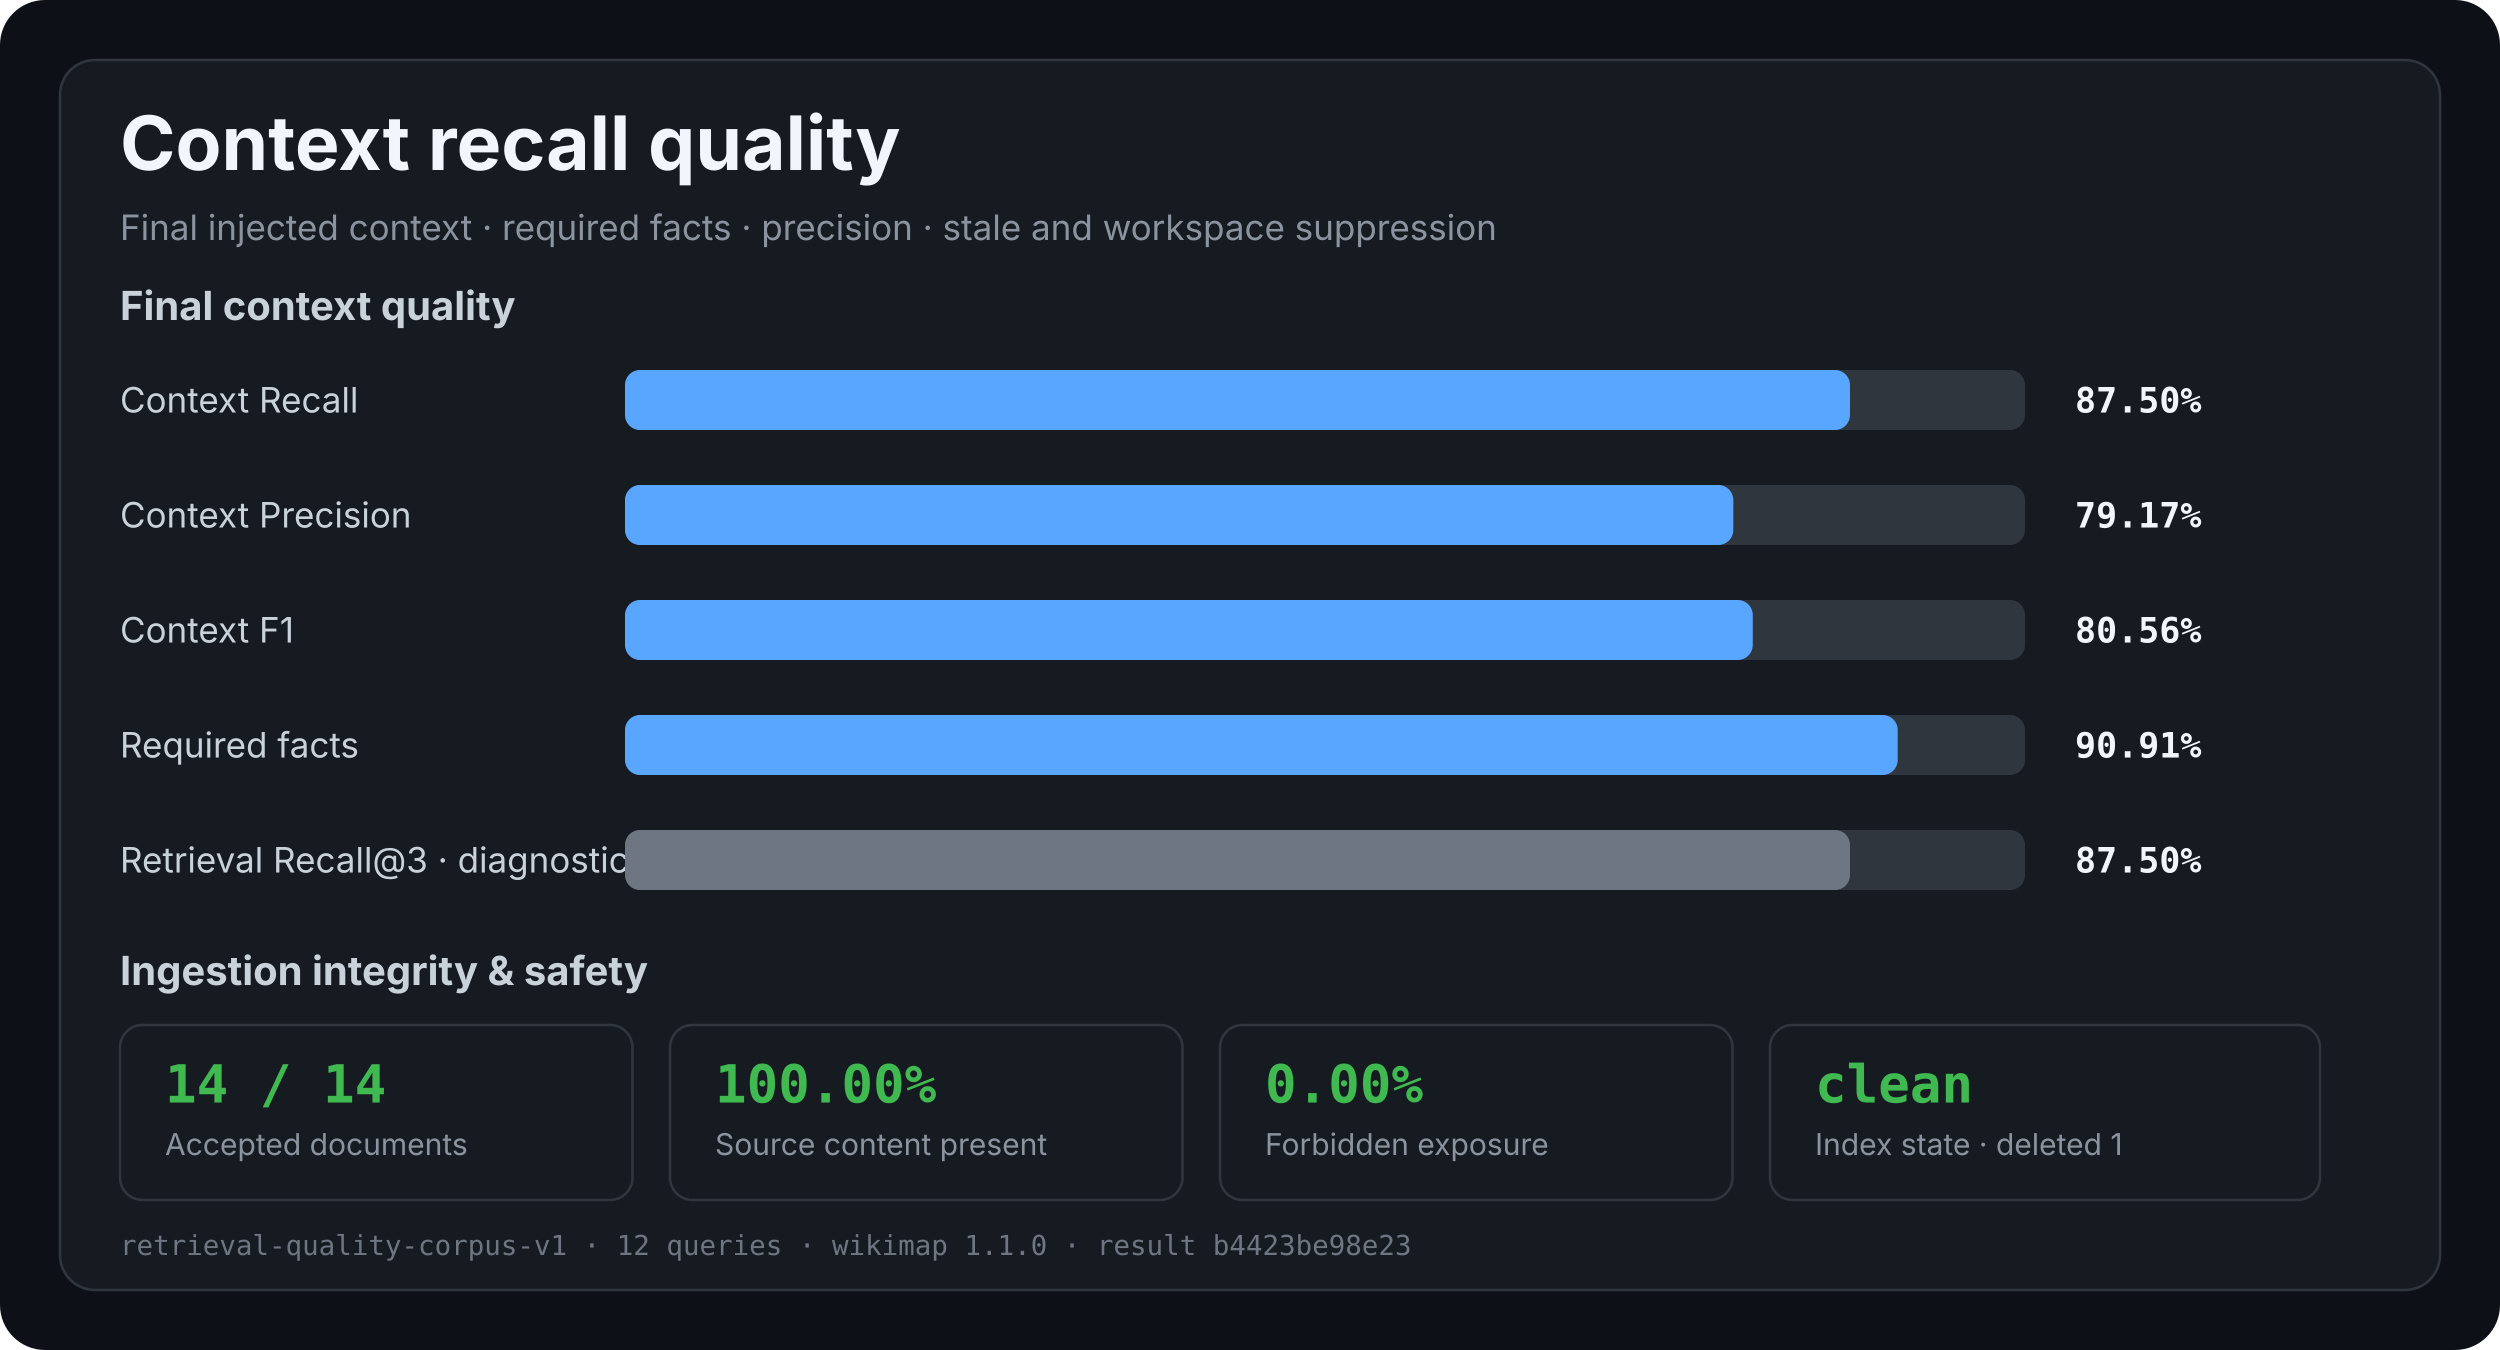
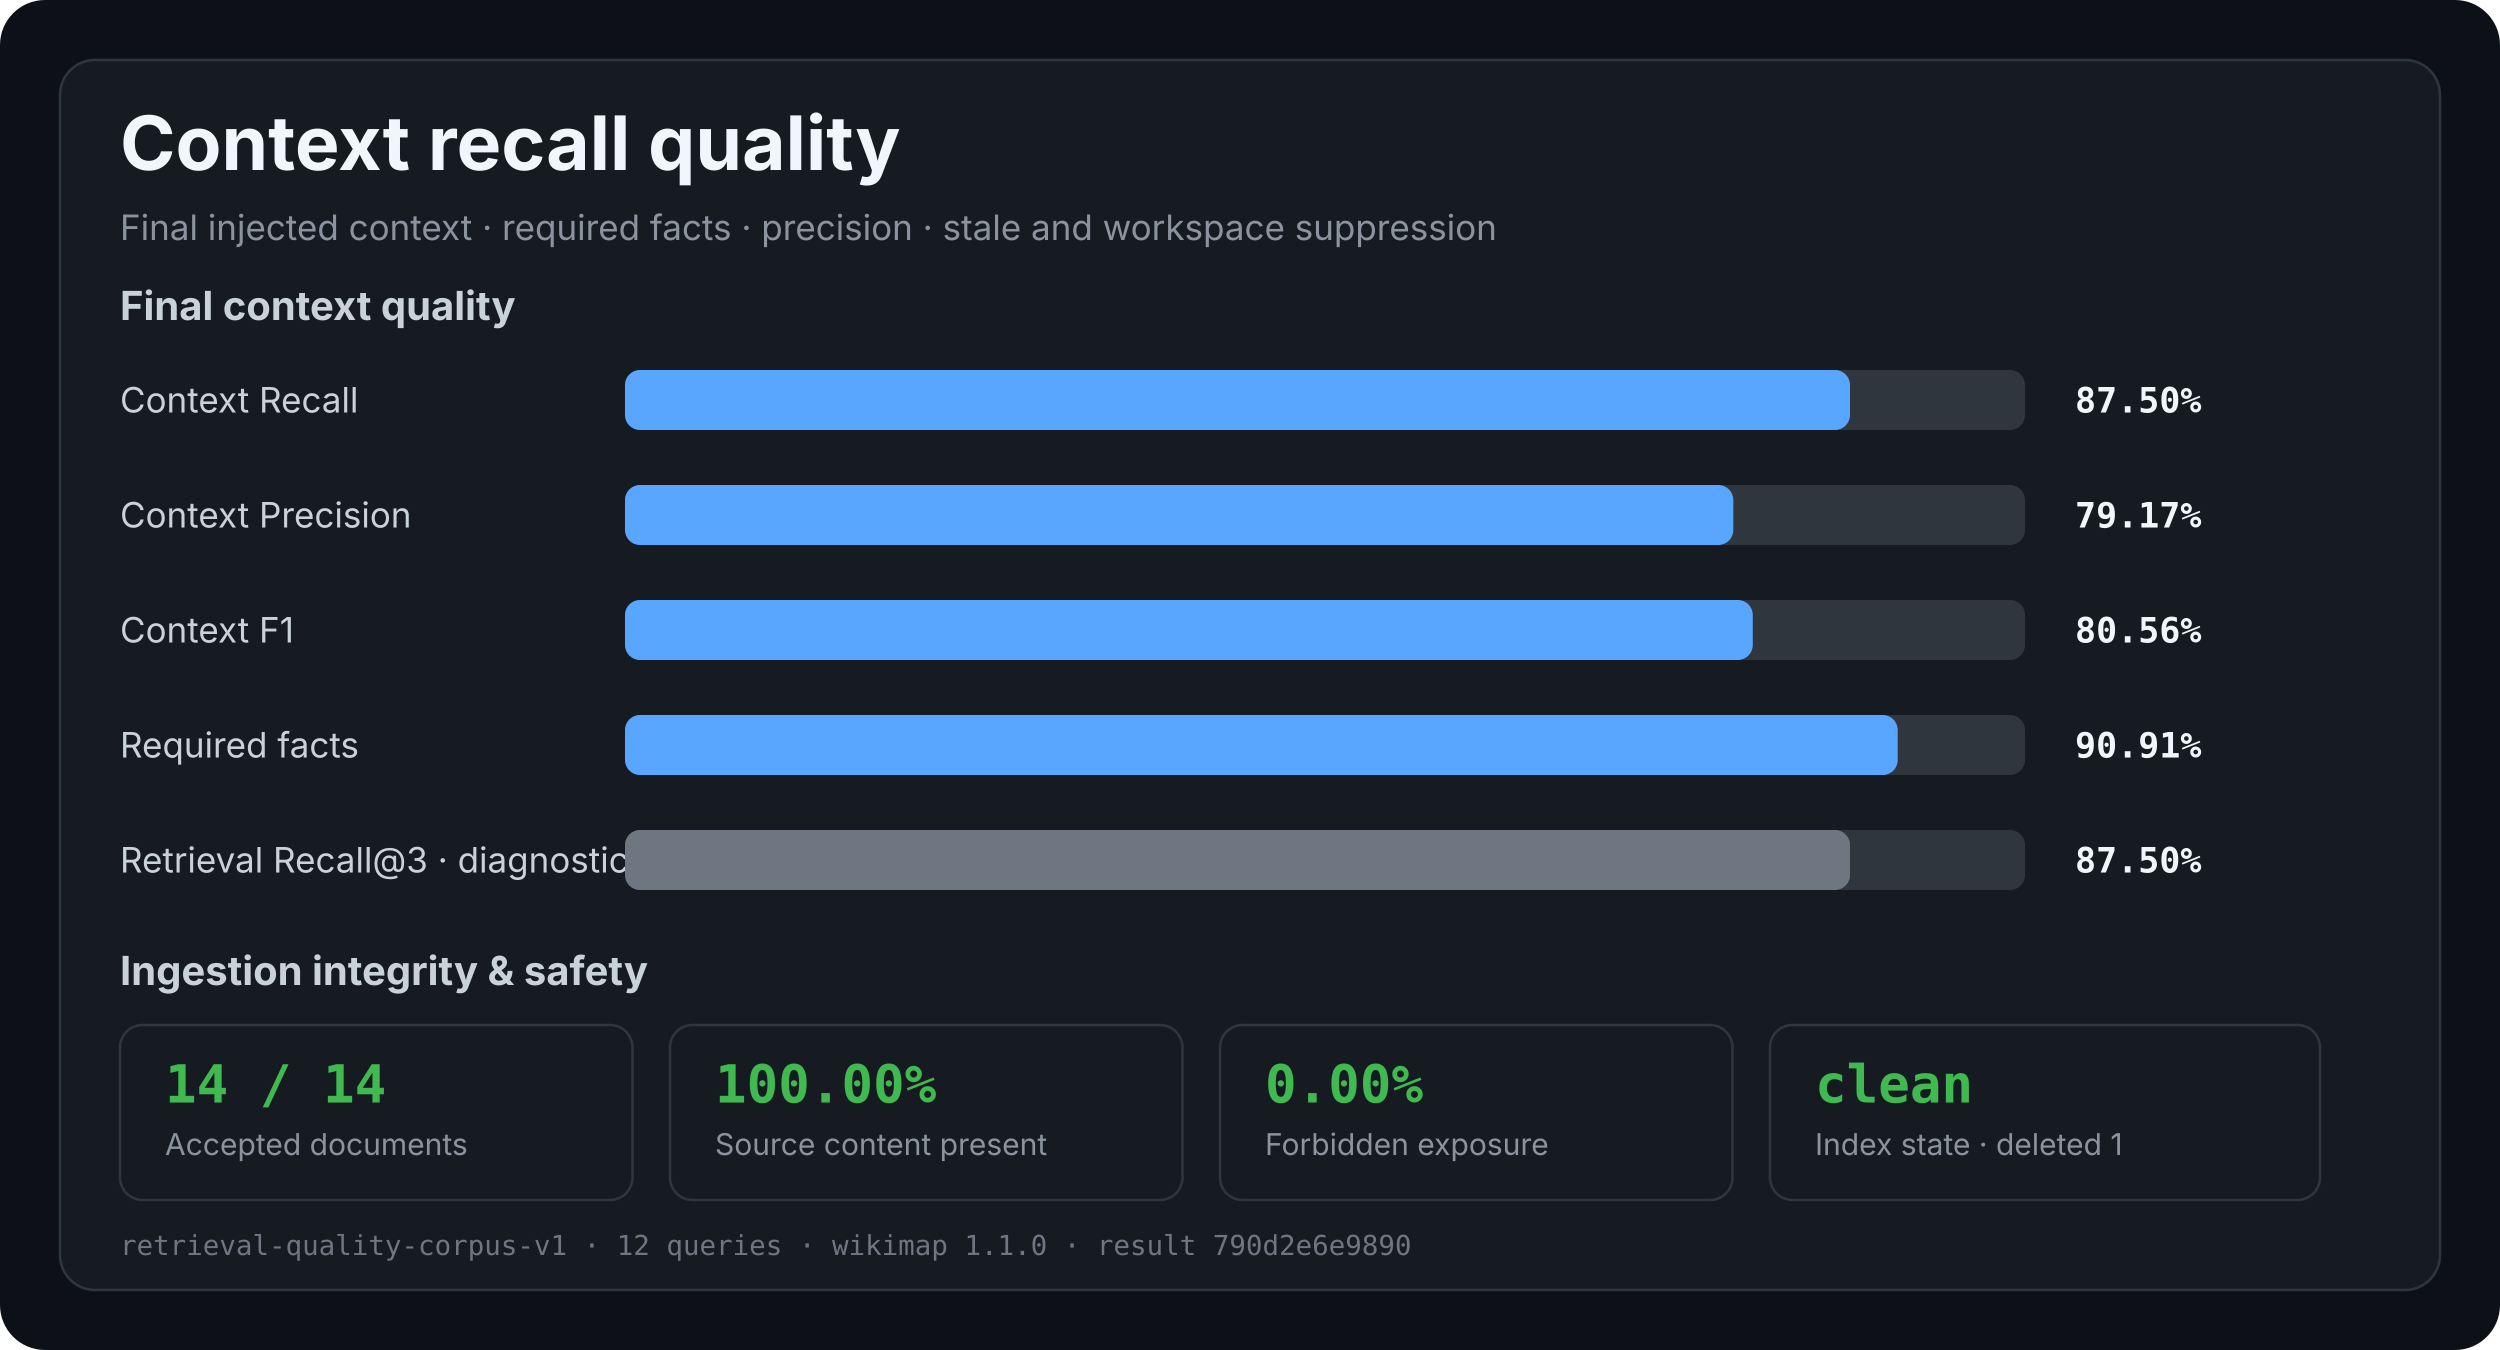
<svg xmlns="http://www.w3.org/2000/svg" width="1000" height="540" viewBox="0 0 1000 540" role="img" aria-labelledby="title desc">
  <style>
  .bg { fill: #0d1117; }
  .panel { fill: #161b22; stroke: #30363d; stroke-width: 1; }
  .title { fill: #f0f6fc; font: 700 30px -apple-system,BlinkMacSystemFont,"Segoe UI",sans-serif; }
  .subtitle { fill: #8b949e; font: 14px -apple-system,BlinkMacSystemFont,"Segoe UI",sans-serif; }
  .section { fill: #c9d1d9; font: 700 16px -apple-system,BlinkMacSystemFont,"Segoe UI",sans-serif; }
  .label { fill: #c9d1d9; font: 14px -apple-system,BlinkMacSystemFont,"Segoe UI",sans-serif; }
  .value { fill: #f0f6fc; font: 700 14px ui-monospace,SFMono-Regular,Consolas,monospace; }
  .track { fill: #30363d; }
  .bar { fill: #58a6ff; }
  .diagnostic-bar { fill: #6e7681; }
  .card-value { fill: #3fb950; font: 700 21px ui-monospace,SFMono-Regular,Consolas,monospace; }
  .card-label { fill: #8b949e; font: 12px -apple-system,BlinkMacSystemFont,"Segoe UI",sans-serif; }
  .footer { fill: #6e7681; font: 11px ui-monospace,SFMono-Regular,Consolas,monospace; }
</style>
  <rect width="1000" height="540" rx="18" class="bg" />
  <rect x="24" y="24" width="952" height="492" rx="14" class="panel" />
  <text x="48" y="68" class="title">Context recall quality</text>
  <text x="48" y="96" class="subtitle">Final injected context · required facts · precision · stale and workspace suppression</text>
  <text x="48" y="128" class="section">Final context quality</text>
  <text x="48" y="165" class="label">Context Recall</text>
  <rect x="250" y="148" width="560" height="24" rx="6" class="track" />
  <rect x="250" y="148" width="490.00" height="24" rx="6" class="bar" />
  <text x="830" y="165" class="value">87.50%</text>
  <text x="48" y="211" class="label">Context Precision</text>
  <rect x="250" y="194" width="560" height="24" rx="6" class="track" />
  <rect x="250" y="194" width="443.33" height="24" rx="6" class="bar" />
  <text x="830" y="211" class="value">79.17%</text>
  <text x="48" y="257" class="label">Context F1</text>
  <rect x="250" y="240" width="560" height="24" rx="6" class="track" />
  <rect x="250" y="240" width="451.11" height="24" rx="6" class="bar" />
  <text x="830" y="257" class="value">80.56%</text>
  <text x="48" y="303" class="label">Required facts</text>
  <rect x="250" y="286" width="560" height="24" rx="6" class="track" />
  <rect x="250" y="286" width="509.09" height="24" rx="6" class="bar" />
  <text x="830" y="303" class="value">90.91%</text>
  <text x="48" y="349" class="label">Retrieval Recall@3 · diagnostic</text>
  <rect x="250" y="332" width="560" height="24" rx="6" class="track" />
  <rect x="250" y="332" width="490.00" height="24" rx="6" class="diagnostic-bar" />
  <text x="830" y="349" class="value">87.50%</text>
  <text x="48" y="394" class="section">Ingestion integrity &amp; safety</text>
  <rect x="48" y="410" width="205" height="70" rx="9" class="panel" />
  <text x="66" y="441" class="card-value">14 / 14</text>
  <text x="66" y="462" class="card-label">Accepted documents</text>
  <rect x="268" y="410" width="205" height="70" rx="9" class="panel" />
  <text x="286" y="441" class="card-value">100.00%</text>
  <text x="286" y="462" class="card-label">Source content present</text>
  <rect x="488" y="410" width="205" height="70" rx="9" class="panel" />
  <text x="506" y="441" class="card-value">0.00%</text>
  <text x="506" y="462" class="card-label">Forbidden exposure</text>
  <rect x="708" y="410" width="220" height="70" rx="9" class="panel" />
  <text x="726" y="441" class="card-value">clean</text>
  <text x="726" y="462" class="card-label">Index state · deleted 1</text>
-   <text x="48" y="502" class="footer">retrieval-quality-corpus-v1 · 12 queries · wikimap 1.1.0 · result b4423be98e23</text>
+   <text x="48" y="502" class="footer">retrieval-quality-corpus-v1 · 12 queries · wikimap 1.1.0 · result 790d2e6e9890</text>
</svg>
